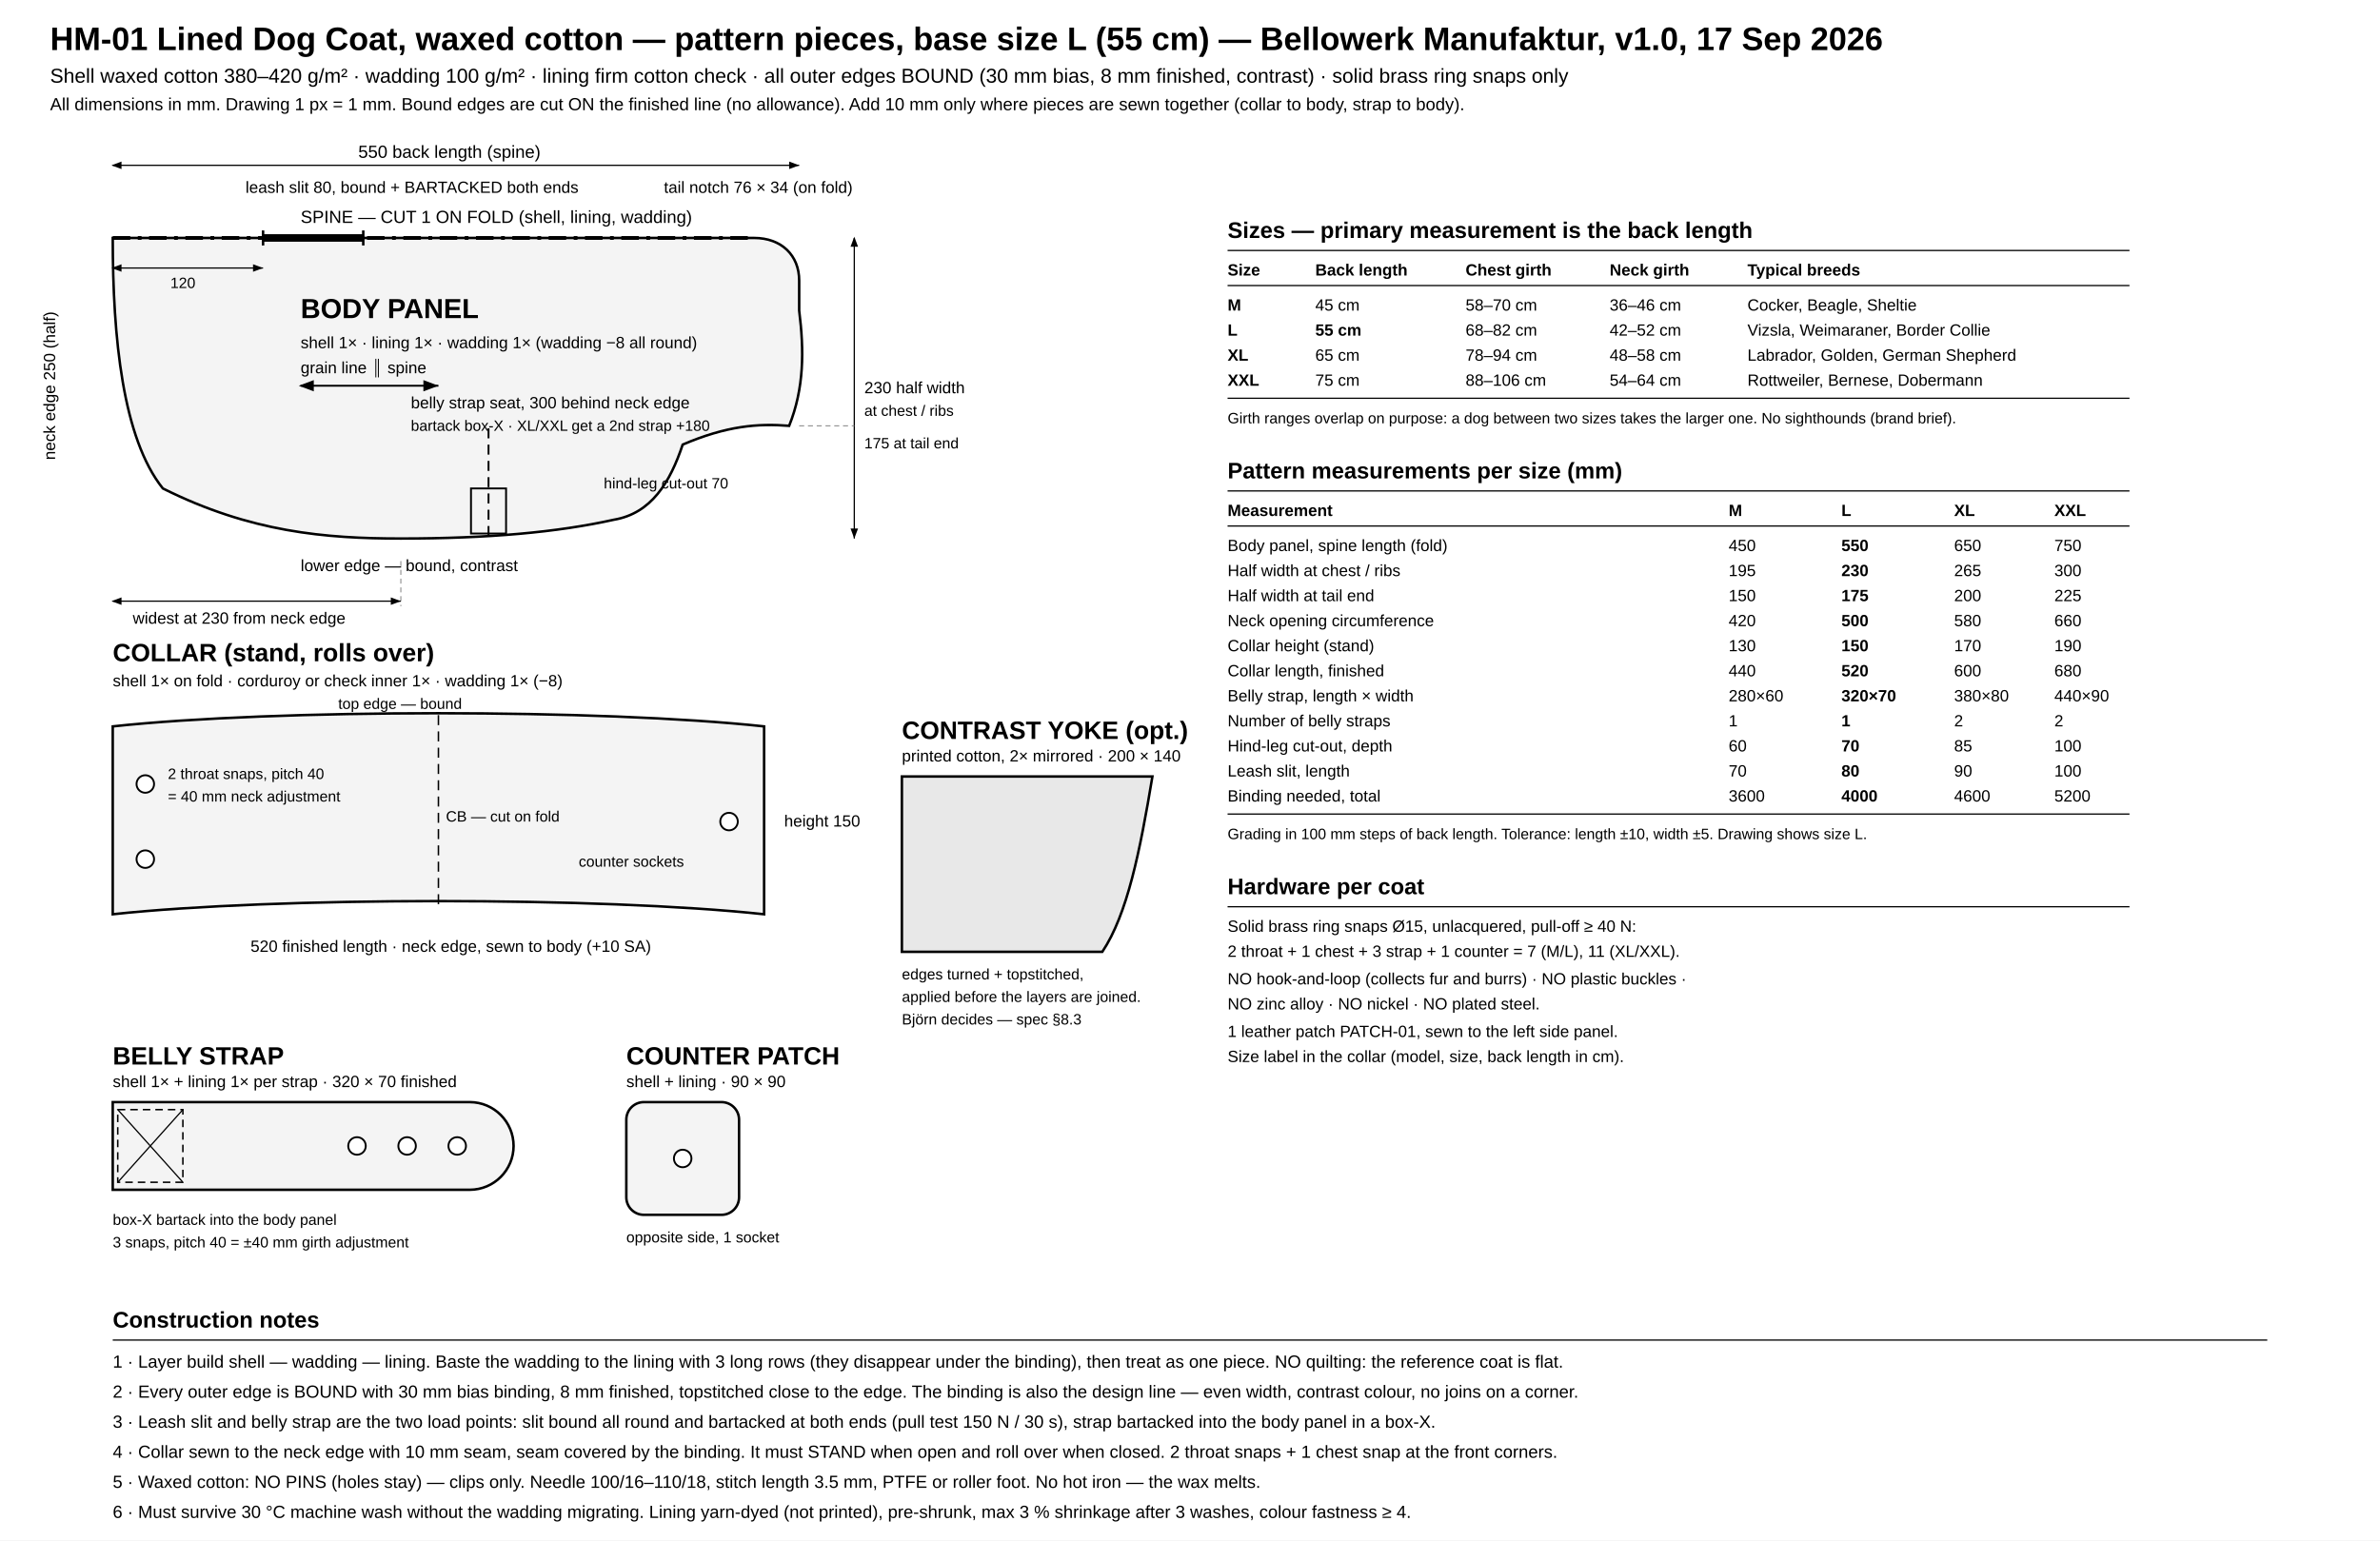
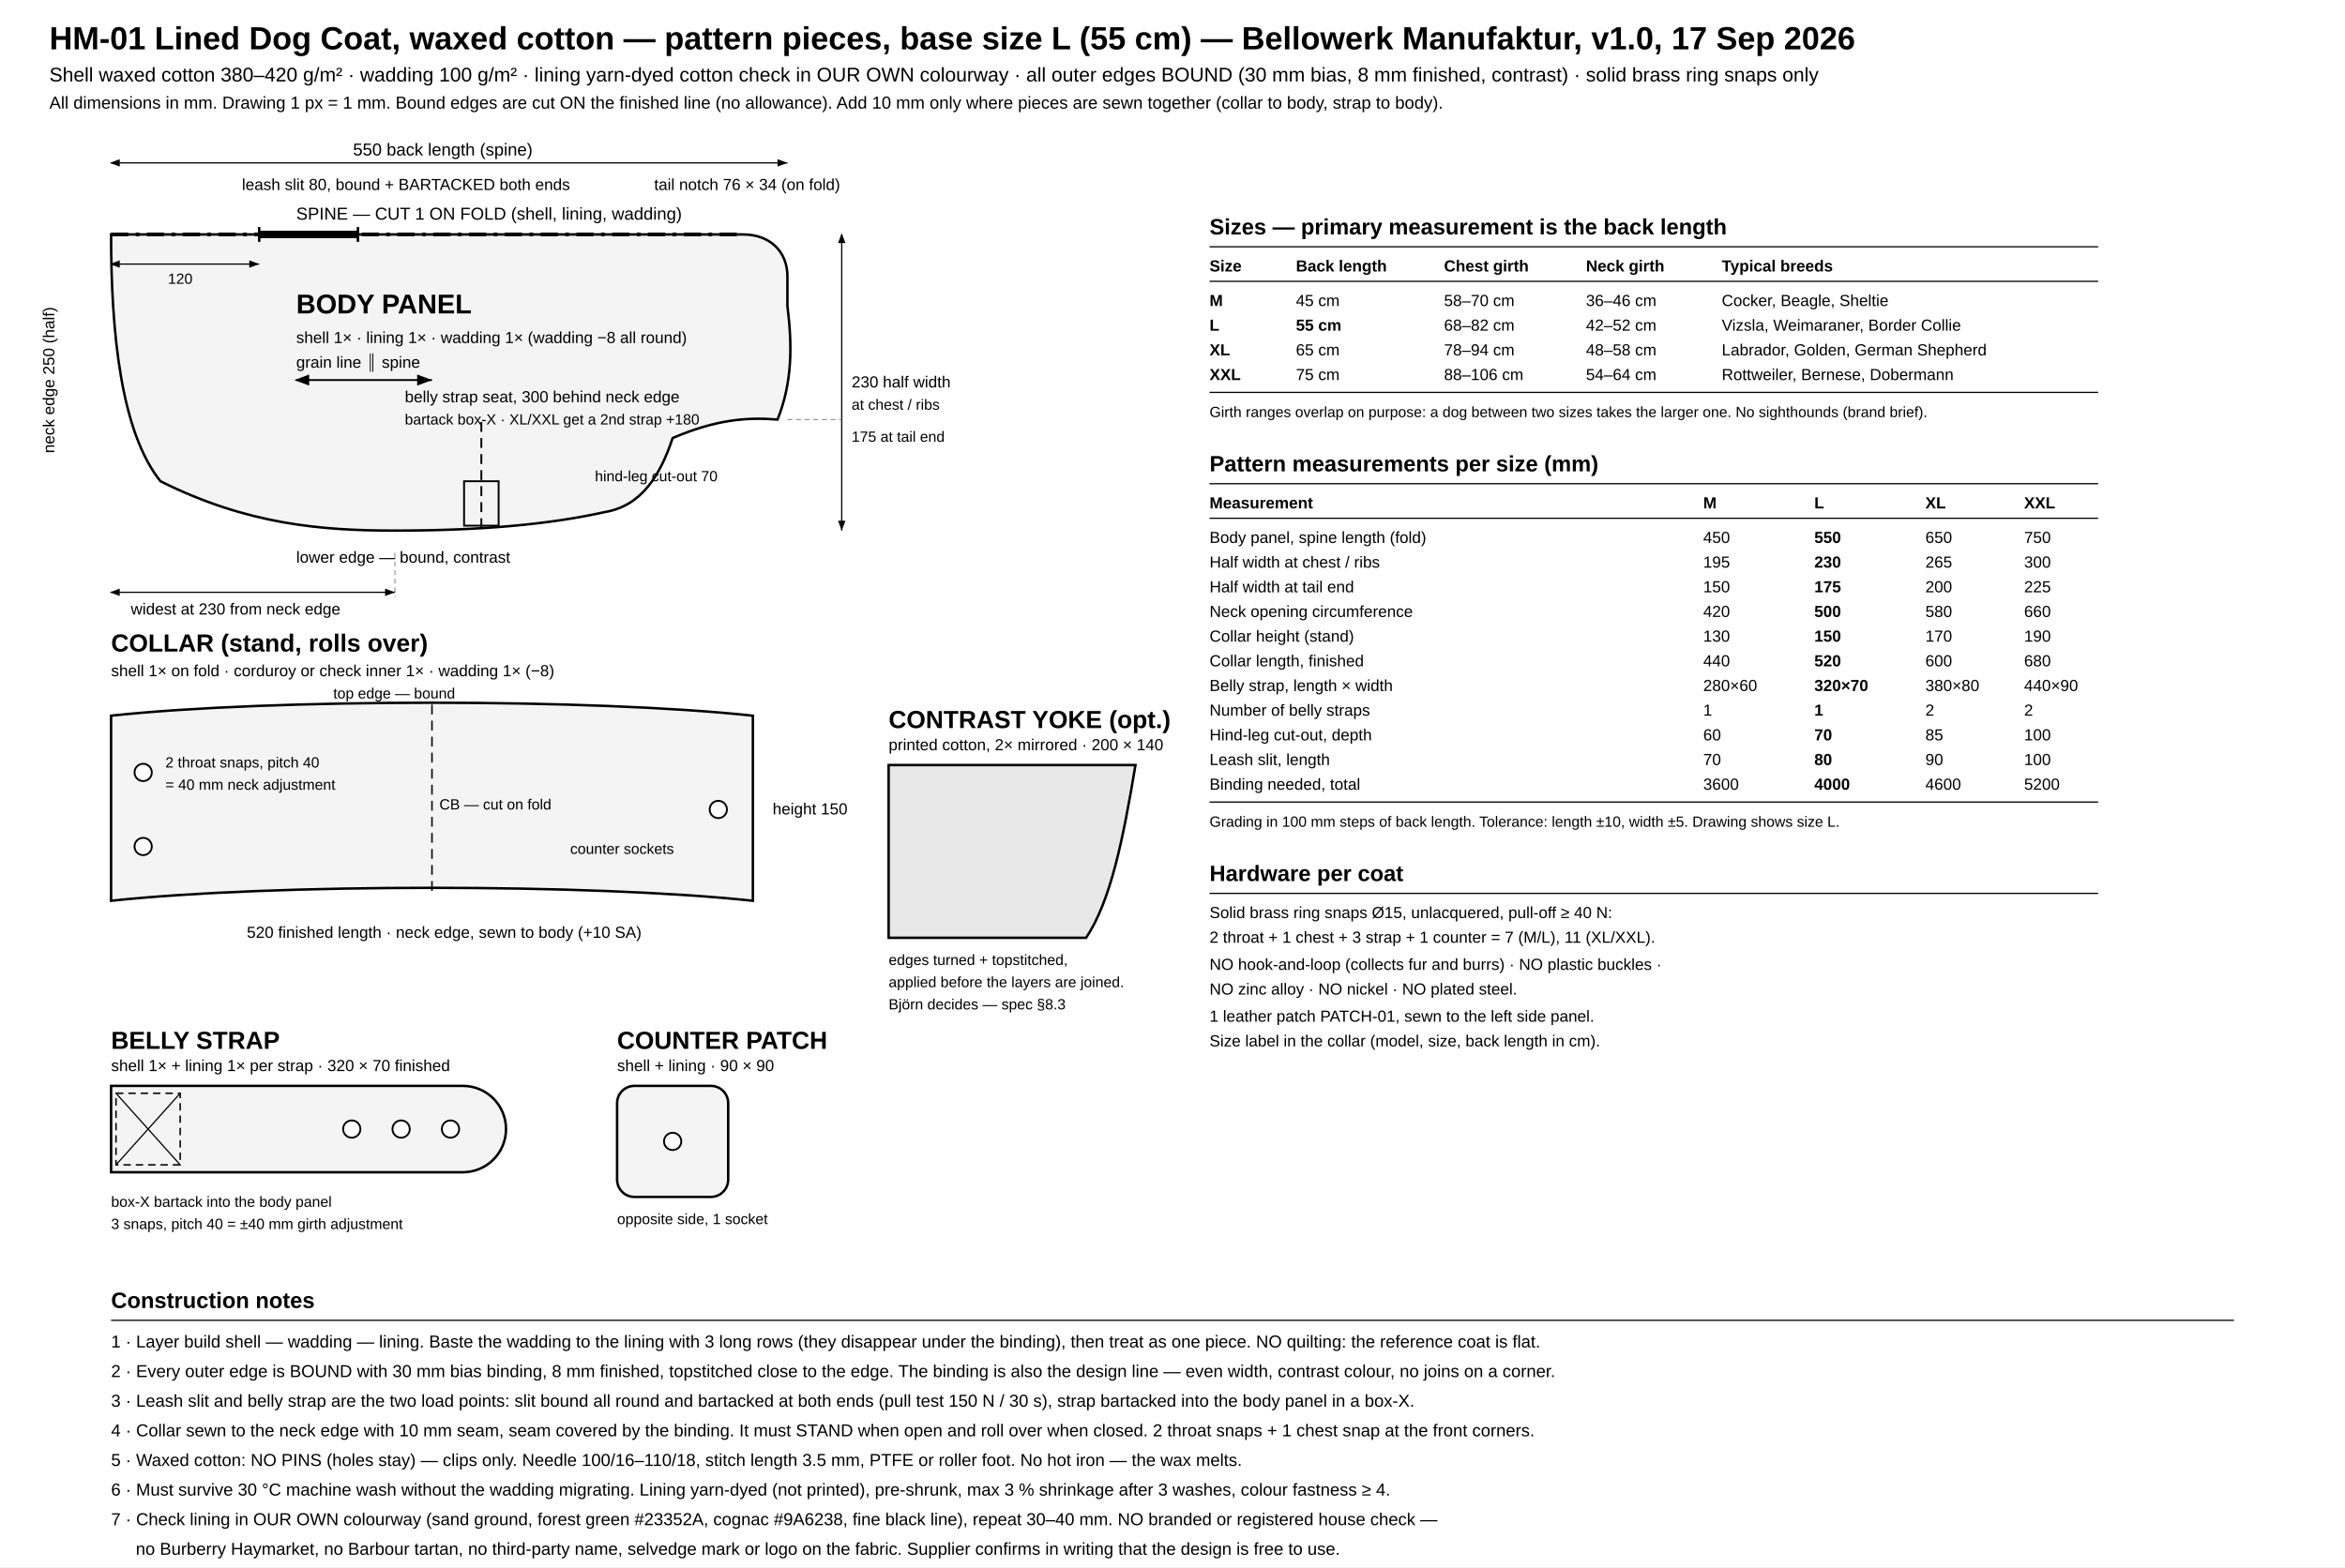
- <svg xmlns="http://www.w3.org/2000/svg" width="1900" height="1230" viewBox="0 0 1900 1230" font-family="Arial, Helvetica, sans-serif" font-size="16" fill="none" stroke="#000" stroke-width="2">
-   <rect x="0" y="0" width="1900" height="1230" fill="#fff" stroke="none" />
+ <svg xmlns="http://www.w3.org/2000/svg" width="1900" height="1270" viewBox="0 0 1900 1270" font-family="Arial, Helvetica, sans-serif" font-size="16" fill="none" stroke="#000" stroke-width="2">
+   <rect x="0" y="0" width="1900" height="1270" fill="#fff" stroke="none" />
  <defs>
    <marker id="a" markerWidth="9" markerHeight="9" refX="8" refY="3" orient="auto" markerUnits="strokeWidth">
      <path d="M0,0 L8,3 L0,6 z" fill="#000" stroke="none" />
    </marker>
    <marker id="b" markerWidth="9" markerHeight="9" refX="1" refY="3" orient="auto" markerUnits="strokeWidth">
      <path d="M8,0 L0,3 L8,6 z" fill="#000" stroke="none" />
    </marker>
  </defs>
  <text x="40" y="40" font-size="26" font-weight="bold" fill="#000" stroke="none">HM-01 Lined Dog Coat, waxed cotton — pattern pieces, base size L (55 cm) — Bellowerk Manufaktur, v1.0, 17 Sep 2026</text>
-   <text x="40" y="66" fill="#000" stroke="none">Shell waxed cotton 380–420 g/m² · wadding 100 g/m² · lining firm cotton check · all outer edges BOUND (30 mm bias, 8 mm finished, contrast) · solid brass ring snaps only</text>
+   <text x="40" y="66" fill="#000" stroke="none">Shell waxed cotton 380–420 g/m² · wadding 100 g/m² · lining yarn-dyed cotton check in OUR OWN colourway · all outer edges BOUND (30 mm bias, 8 mm finished, contrast) · solid brass ring snaps only</text>
  <text x="40" y="88" fill="#000" stroke="none" font-size="14">All dimensions in mm. Drawing 1 px = 1 mm. Bound edges are cut ON the finished line (no allowance). Add 10 mm only where pieces are sewn together (collar to body, strap to body).</text>
  <g transform="translate(90,190)">
    <path d="M 0,0 C 0,80 8,160 40,200 C 110,235 170,240 230,240 C 300,240 355,235 400,225 C 430,220 445,195 455,165 C 490,150 515,148 540,150 C 552,120 552,90 548,58 L 548,34 C 548,14 534,0 512,0 Z" fill="#f4f4f4" stroke="#000" />
    <line x1="0" y1="0" x2="512" y2="0" stroke="#000" stroke-width="3" stroke-dasharray="14 6 3 6" />
    <text x="150" y="-12" fill="#000" stroke="none" font-size="14">SPINE — CUT 1 ON FOLD (shell, lining, wadding)</text>
    <text x="150" y="64" fill="#000" stroke="none" font-size="22" font-weight="bold">BODY PANEL</text>
    <text x="150" y="88" fill="#000" stroke="none" font-size="13">shell 1× · lining 1× · wadding 1× (wadding −8 all round)</text>
    <text x="150" y="108" fill="#000" stroke="none" font-size="13">grain line ∥ spine</text>
    <line x1="150" y1="118" x2="260" y2="118" stroke="#000" stroke-width="1.5" marker-start="url(#b)" marker-end="url(#a)" />
    <line x1="120" y1="0" x2="200" y2="0" stroke="#000" stroke-width="6" />
    <line x1="120" y1="-6" x2="120" y2="6" stroke="#000" stroke-width="2" />
    <line x1="200" y1="-6" x2="200" y2="6" stroke="#000" stroke-width="2" />
    <text x="106" y="-36" fill="#000" stroke="none" font-size="13">leash slit 80, bound + BARTACKED both ends</text>
    <text x="440" y="-36" fill="#000" stroke="none" font-size="13">tail notch 76 × 34 (on fold)</text>
    <line x1="0" y1="24" x2="120" y2="24" stroke="#000" stroke-width="1" marker-start="url(#b)" marker-end="url(#a)" />
    <text x="46" y="40" fill="#000" stroke="none" font-size="12">120</text>
    <line x1="300" y1="152" x2="300" y2="238" stroke="#000" stroke-width="1.5" stroke-dasharray="8 5" />
    <rect x="286" y="200" width="28" height="36" fill="none" stroke="#000" stroke-width="1.5" />
    <text x="238" y="136" fill="#000" stroke="none" font-size="13">belly strap seat, 300 behind neck edge</text>
    <text x="238" y="154" fill="#000" stroke="none" font-size="12">bartack box-X · XL/XXL get a 2nd strap +180</text>
    <text x="-46" y="118" fill="#000" stroke="none" font-size="13" transform="rotate(-90,-46,118)" text-anchor="middle">neck edge 250 (half)</text>
    <text x="150" y="266" fill="#000" stroke="none" font-size="13">lower edge — bound, contrast</text>
    <text x="392" y="200" fill="#000" stroke="none" font-size="12">hind-leg cut-out 70</text>
    <line x1="0" y1="-58" x2="548" y2="-58" stroke="#000" stroke-width="1" marker-start="url(#b)" marker-end="url(#a)" />
    <text x="196" y="-64" fill="#000" stroke="none" font-size="14">550 back length (spine)</text>
    <line x1="230" y1="258" x2="230" y2="294" stroke="#888" stroke-width="0.8" stroke-dasharray="4 3" />
    <line x1="0" y1="290" x2="230" y2="290" stroke="#000" stroke-width="1" marker-start="url(#b)" marker-end="url(#a)" />
    <text x="16" y="308" fill="#000" stroke="none" font-size="13">widest at 230 from neck edge</text>
    <line x1="592" y1="0" x2="592" y2="240" stroke="#000" stroke-width="1" marker-start="url(#b)" marker-end="url(#a)" />
    <line x1="548" y1="150" x2="592" y2="150" stroke="#888" stroke-width="0.8" stroke-dasharray="4 3" />
    <text x="600" y="124" fill="#000" stroke="none" font-size="13">230 half width</text>
    <text x="600" y="142" fill="#000" stroke="none" font-size="12">at chest / ribs</text>
    <text x="600" y="168" fill="#000" stroke="none" font-size="12">175 at tail end</text>
  </g>
  <g transform="translate(90,580)">
    <path d="M 0,0 C 130,-14 390,-14 520,0 L 520,150 C 390,136 130,136 0,150 Z" fill="#f4f4f4" stroke="#000" />
    <line x1="260" y1="-9" x2="260" y2="143" stroke="#000" stroke-width="1.2" stroke-dasharray="8 5" />
    <text x="266" y="76" fill="#000" stroke="none" font-size="12">CB — cut on fold</text>
    <text x="0" y="-52" fill="#000" stroke="none" font-size="20" font-weight="bold">COLLAR (stand, rolls over)</text>
    <text x="0" y="-32" fill="#000" stroke="none" font-size="13">shell 1× on fold · corduroy or check inner 1× · wadding 1× (−8)</text>
    <text x="180" y="-14" fill="#000" stroke="none" font-size="12">top edge — bound</text>
    <text x="110" y="180" fill="#000" stroke="none" font-size="13">520 finished length · neck edge, sewn to body (+10 SA)</text>
    <text x="536" y="80" fill="#000" stroke="none" font-size="13">height 150</text>
    <circle cx="26" cy="46" r="7" fill="#fff" stroke="#000" stroke-width="1.5" />
    <circle cx="26" cy="106" r="7" fill="#fff" stroke="#000" stroke-width="1.5" />
    <text x="44" y="42" fill="#000" stroke="none" font-size="12">2 throat snaps, pitch 40</text>
    <text x="44" y="60" fill="#000" stroke="none" font-size="12">= 40 mm neck adjustment</text>
    <circle cx="492" cy="76" r="7" fill="#fff" stroke="#000" stroke-width="1.5" />
    <text x="372" y="112" fill="#000" stroke="none" font-size="12">counter sockets</text>
  </g>
  <g transform="translate(720,620)">
    <path d="M 0,0 L 200,0 C 190,60 180,110 160,140 L 0,140 Z" fill="#e8e8e8" stroke="#000" />
    <text x="0" y="-30" fill="#000" stroke="none" font-size="20" font-weight="bold">CONTRAST YOKE (opt.)</text>
    <text x="0" y="-12" fill="#000" stroke="none" font-size="13">printed cotton, 2× mirrored · 200 × 140</text>
    <text x="0" y="162" fill="#000" stroke="none" font-size="12">edges turned + topstitched,</text>
    <text x="0" y="180" fill="#000" stroke="none" font-size="12">applied before the layers are joined.</text>
    <text x="0" y="198" fill="#000" stroke="none" font-size="12">Björn decides — spec §8.3</text>
  </g>
  <g transform="translate(90,880)">
    <path d="M 0,0 L 285,0 A 35 35 0 0 1 285,70 L 0,70 Z" fill="#f4f4f4" stroke="#000" />
    <circle cx="275" cy="35" r="7" fill="#fff" stroke="#000" stroke-width="1.5" />
    <circle cx="235" cy="35" r="7" fill="#fff" stroke="#000" stroke-width="1.5" />
    <circle cx="195" cy="35" r="7" fill="#fff" stroke="#000" stroke-width="1.5" />
    <rect x="4" y="6" width="52" height="58" fill="none" stroke="#000" stroke-width="1.2" stroke-dasharray="6 4" />
    <line x1="4" y1="6" x2="56" y2="64" stroke="#000" stroke-width="1" />
    <line x1="56" y1="6" x2="4" y2="64" stroke="#000" stroke-width="1" />
    <text x="0" y="-30" fill="#000" stroke="none" font-size="20" font-weight="bold">BELLY STRAP</text>
    <text x="0" y="-12" fill="#000" stroke="none" font-size="13">shell 1× + lining 1× per strap · 320 × 70 finished</text>
    <text x="0" y="98" fill="#000" stroke="none" font-size="12">box-X bartack into the body panel</text>
    <text x="0" y="116" fill="#000" stroke="none" font-size="12">3 snaps, pitch 40 = ±40 mm girth adjustment</text>
  </g>
  <g transform="translate(500,880)">
    <rect x="0" y="0" width="90" height="90" rx="14" fill="#f4f4f4" stroke="#000" />
    <circle cx="45" cy="45" r="7" fill="#fff" stroke="#000" stroke-width="1.5" />
    <text x="0" y="-30" fill="#000" stroke="none" font-size="20" font-weight="bold">COUNTER PATCH</text>
    <text x="0" y="-12" fill="#000" stroke="none" font-size="13">shell + lining · 90 × 90</text>
    <text x="0" y="112" fill="#000" stroke="none" font-size="12">opposite side, 1 socket</text>
  </g>
  <g transform="translate(980,190)" fill="#000" stroke="none">
    <text x="0" y="0" font-size="18" font-weight="bold">Sizes — primary measurement is the back length</text>
    <line x1="0" y1="10" x2="720" y2="10" stroke="#000" stroke-width="1" />
    <text x="0" y="30" font-size="13" font-weight="bold">Size</text>
    <text x="70" y="30" font-size="13" font-weight="bold">Back length</text>
    <text x="190" y="30" font-size="13" font-weight="bold">Chest girth</text>
    <text x="305" y="30" font-size="13" font-weight="bold">Neck girth</text>
    <text x="415" y="30" font-size="13" font-weight="bold">Typical breeds</text>
    <line x1="0" y1="38" x2="720" y2="38" stroke="#000" stroke-width="1" />
    <text x="0" y="58" font-size="13" font-weight="bold">M</text>
    <text x="70" y="58" font-size="13">45 cm</text>
    <text x="190" y="58" font-size="13">58–70 cm</text>
    <text x="305" y="58" font-size="13">36–46 cm</text>
    <text x="415" y="58" font-size="13">Cocker, Beagle, Sheltie</text>
    <text x="0" y="78" font-size="13" font-weight="bold">L</text>
    <text x="70" y="78" font-size="13" font-weight="bold">55 cm</text>
    <text x="190" y="78" font-size="13">68–82 cm</text>
    <text x="305" y="78" font-size="13">42–52 cm</text>
    <text x="415" y="78" font-size="13">Vizsla, Weimaraner, Border Collie</text>
    <text x="0" y="98" font-size="13" font-weight="bold">XL</text>
    <text x="70" y="98" font-size="13">65 cm</text>
    <text x="190" y="98" font-size="13">78–94 cm</text>
    <text x="305" y="98" font-size="13">48–58 cm</text>
    <text x="415" y="98" font-size="13">Labrador, Golden, German Shepherd</text>
    <text x="0" y="118" font-size="13" font-weight="bold">XXL</text>
    <text x="70" y="118" font-size="13">75 cm</text>
    <text x="190" y="118" font-size="13">88–106 cm</text>
    <text x="305" y="118" font-size="13">54–64 cm</text>
    <text x="415" y="118" font-size="13">Rottweiler, Bernese, Dobermann</text>
    <line x1="0" y1="128" x2="720" y2="128" stroke="#000" stroke-width="1" />
    <text x="0" y="148" font-size="12">Girth ranges overlap on purpose: a dog between two sizes takes the larger one. No sighthounds (brand brief).</text>
    <text x="0" y="192" font-size="18" font-weight="bold">Pattern measurements per size (mm)</text>
    <line x1="0" y1="202" x2="720" y2="202" stroke="#000" stroke-width="1" />
    <text x="0" y="222" font-size="13" font-weight="bold">Measurement</text>
    <text x="400" y="222" font-size="13" font-weight="bold">M</text>
    <text x="490" y="222" font-size="13" font-weight="bold">L</text>
    <text x="580" y="222" font-size="13" font-weight="bold">XL</text>
    <text x="660" y="222" font-size="13" font-weight="bold">XXL</text>
    <line x1="0" y1="230" x2="720" y2="230" stroke="#000" stroke-width="1" />
    <text x="0" y="250" font-size="13">Body panel, spine length (fold)</text>
    <text x="400" y="250" font-size="13">450</text>
    <text x="490" y="250" font-size="13" font-weight="bold">550</text>
    <text x="580" y="250" font-size="13">650</text>
    <text x="660" y="250" font-size="13">750</text>
    <text x="0" y="270" font-size="13">Half width at chest / ribs</text>
    <text x="400" y="270" font-size="13">195</text>
    <text x="490" y="270" font-size="13" font-weight="bold">230</text>
    <text x="580" y="270" font-size="13">265</text>
    <text x="660" y="270" font-size="13">300</text>
    <text x="0" y="290" font-size="13">Half width at tail end</text>
    <text x="400" y="290" font-size="13">150</text>
    <text x="490" y="290" font-size="13" font-weight="bold">175</text>
    <text x="580" y="290" font-size="13">200</text>
    <text x="660" y="290" font-size="13">225</text>
    <text x="0" y="310" font-size="13">Neck opening circumference</text>
    <text x="400" y="310" font-size="13">420</text>
    <text x="490" y="310" font-size="13" font-weight="bold">500</text>
    <text x="580" y="310" font-size="13">580</text>
    <text x="660" y="310" font-size="13">660</text>
    <text x="0" y="330" font-size="13">Collar height (stand)</text>
    <text x="400" y="330" font-size="13">130</text>
    <text x="490" y="330" font-size="13" font-weight="bold">150</text>
    <text x="580" y="330" font-size="13">170</text>
    <text x="660" y="330" font-size="13">190</text>
    <text x="0" y="350" font-size="13">Collar length, finished</text>
    <text x="400" y="350" font-size="13">440</text>
    <text x="490" y="350" font-size="13" font-weight="bold">520</text>
    <text x="580" y="350" font-size="13">600</text>
    <text x="660" y="350" font-size="13">680</text>
    <text x="0" y="370" font-size="13">Belly strap, length × width</text>
    <text x="400" y="370" font-size="13">280×60</text>
    <text x="490" y="370" font-size="13" font-weight="bold">320×70</text>
    <text x="580" y="370" font-size="13">380×80</text>
    <text x="660" y="370" font-size="13">440×90</text>
    <text x="0" y="390" font-size="13">Number of belly straps</text>
    <text x="400" y="390" font-size="13">1</text>
    <text x="490" y="390" font-size="13" font-weight="bold">1</text>
    <text x="580" y="390" font-size="13">2</text>
    <text x="660" y="390" font-size="13">2</text>
    <text x="0" y="410" font-size="13">Hind-leg cut-out, depth</text>
    <text x="400" y="410" font-size="13">60</text>
    <text x="490" y="410" font-size="13" font-weight="bold">70</text>
    <text x="580" y="410" font-size="13">85</text>
    <text x="660" y="410" font-size="13">100</text>
    <text x="0" y="430" font-size="13">Leash slit, length</text>
    <text x="400" y="430" font-size="13">70</text>
    <text x="490" y="430" font-size="13" font-weight="bold">80</text>
    <text x="580" y="430" font-size="13">90</text>
    <text x="660" y="430" font-size="13">100</text>
    <text x="0" y="450" font-size="13">Binding needed, total</text>
    <text x="400" y="450" font-size="13">3600</text>
    <text x="490" y="450" font-size="13" font-weight="bold">4000</text>
    <text x="580" y="450" font-size="13">4600</text>
    <text x="660" y="450" font-size="13">5200</text>
    <line x1="0" y1="460" x2="720" y2="460" stroke="#000" stroke-width="1" />
    <text x="0" y="480" font-size="12">Grading in 100 mm steps of back length. Tolerance: length ±10, width ±5. Drawing shows size L.</text>
    <text x="0" y="524" font-size="18" font-weight="bold">Hardware per coat</text>
    <line x1="0" y1="534" x2="720" y2="534" stroke="#000" stroke-width="1" />
    <text x="0" y="554" font-size="13">Solid brass ring snaps Ø15, unlacquered, pull-off ≥ 40 N:</text>
    <text x="0" y="574" font-size="13">2 throat + 1 chest + 3 strap + 1 counter = 7 (M/L), 11 (XL/XXL).</text>
    <text x="0" y="596" font-size="13">NO hook-and-loop (collects fur and burrs) · NO plastic buckles ·</text>
    <text x="0" y="616" font-size="13">NO zinc alloy · NO nickel · NO plated steel.</text>
    <text x="0" y="638" font-size="13">1 leather patch PATCH-01, sewn to the left side panel.</text>
    <text x="0" y="658" font-size="13">Size label in the collar (model, size, back length in cm).</text>
  </g>
  <g transform="translate(90,1060)" fill="#000" stroke="none">
    <text x="0" y="0" font-size="18" font-weight="bold">Construction notes</text>
    <line x1="0" y1="10" x2="1720" y2="10" stroke="#000" stroke-width="1" />
    <text x="0" y="32" font-size="14">1 · Layer build shell — wadding — lining. Baste the wadding to the lining with 3 long rows (they disappear under the binding), then treat as one piece. NO quilting: the reference coat is flat.</text>
    <text x="0" y="56" font-size="14">2 · Every outer edge is BOUND with 30 mm bias binding, 8 mm finished, topstitched close to the edge. The binding is also the design line — even width, contrast colour, no joins on a corner.</text>
    <text x="0" y="80" font-size="14">3 · Leash slit and belly strap are the two load points: slit bound all round and bartacked at both ends (pull test 150 N / 30 s), strap bartacked into the body panel in a box-X.</text>
    <text x="0" y="104" font-size="14">4 · Collar sewn to the neck edge with 10 mm seam, seam covered by the binding. It must STAND when open and roll over when closed. 2 throat snaps + 1 chest snap at the front corners.</text>
    <text x="0" y="128" font-size="14">5 · Waxed cotton: NO PINS (holes stay) — clips only. Needle 100/16–110/18, stitch length 3.5 mm, PTFE or roller foot. No hot iron — the wax melts.</text>
    <text x="0" y="152" font-size="14">6 · Must survive 30 °C machine wash without the wadding migrating. Lining yarn-dyed (not printed), pre-shrunk, max 3 % shrinkage after 3 washes, colour fastness ≥ 4.</text>
+     <text x="0" y="176" font-size="14">7 · Check lining in OUR OWN colourway (sand ground, forest green #23352A, cognac #9A6238, fine black line), repeat 30–40 mm. NO branded or registered house check —</text>
+     <text x="20" y="200" font-size="14">no Burberry Haymarket, no Barbour tartan, no third-party name, selvedge mark or logo on the fabric. Supplier confirms in writing that the design is free to use.</text>
  </g>
</svg>
